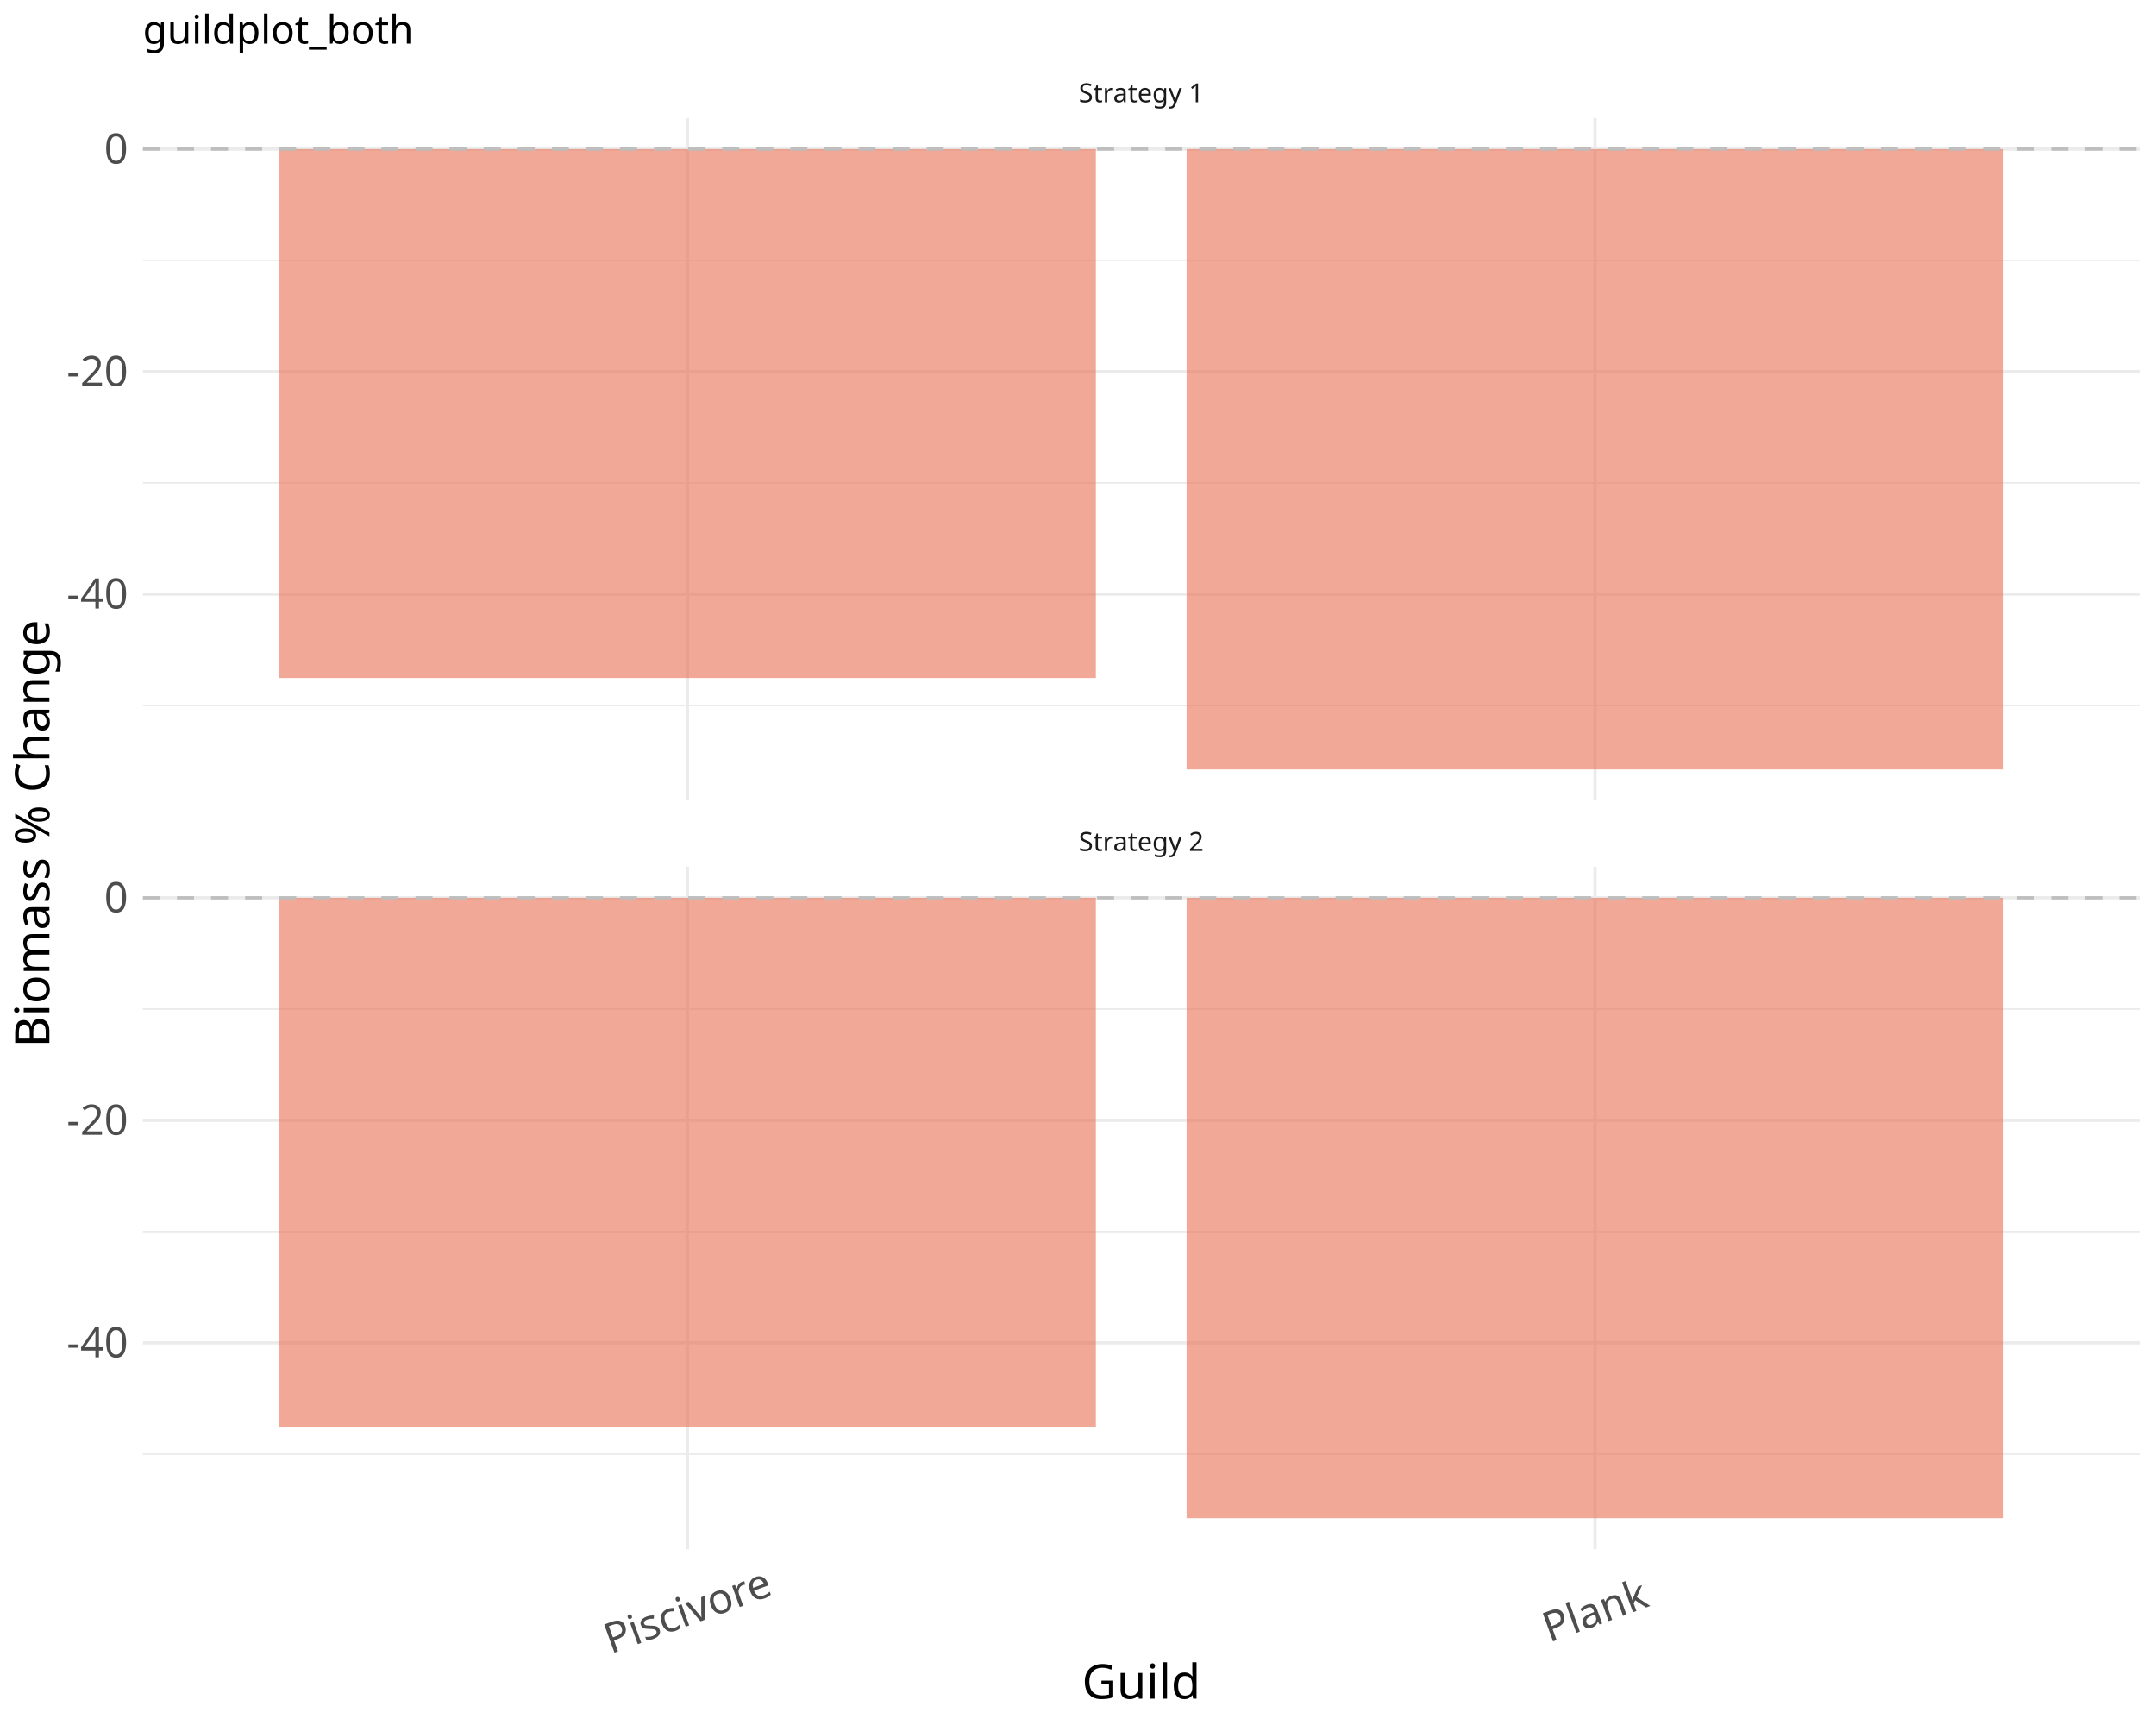
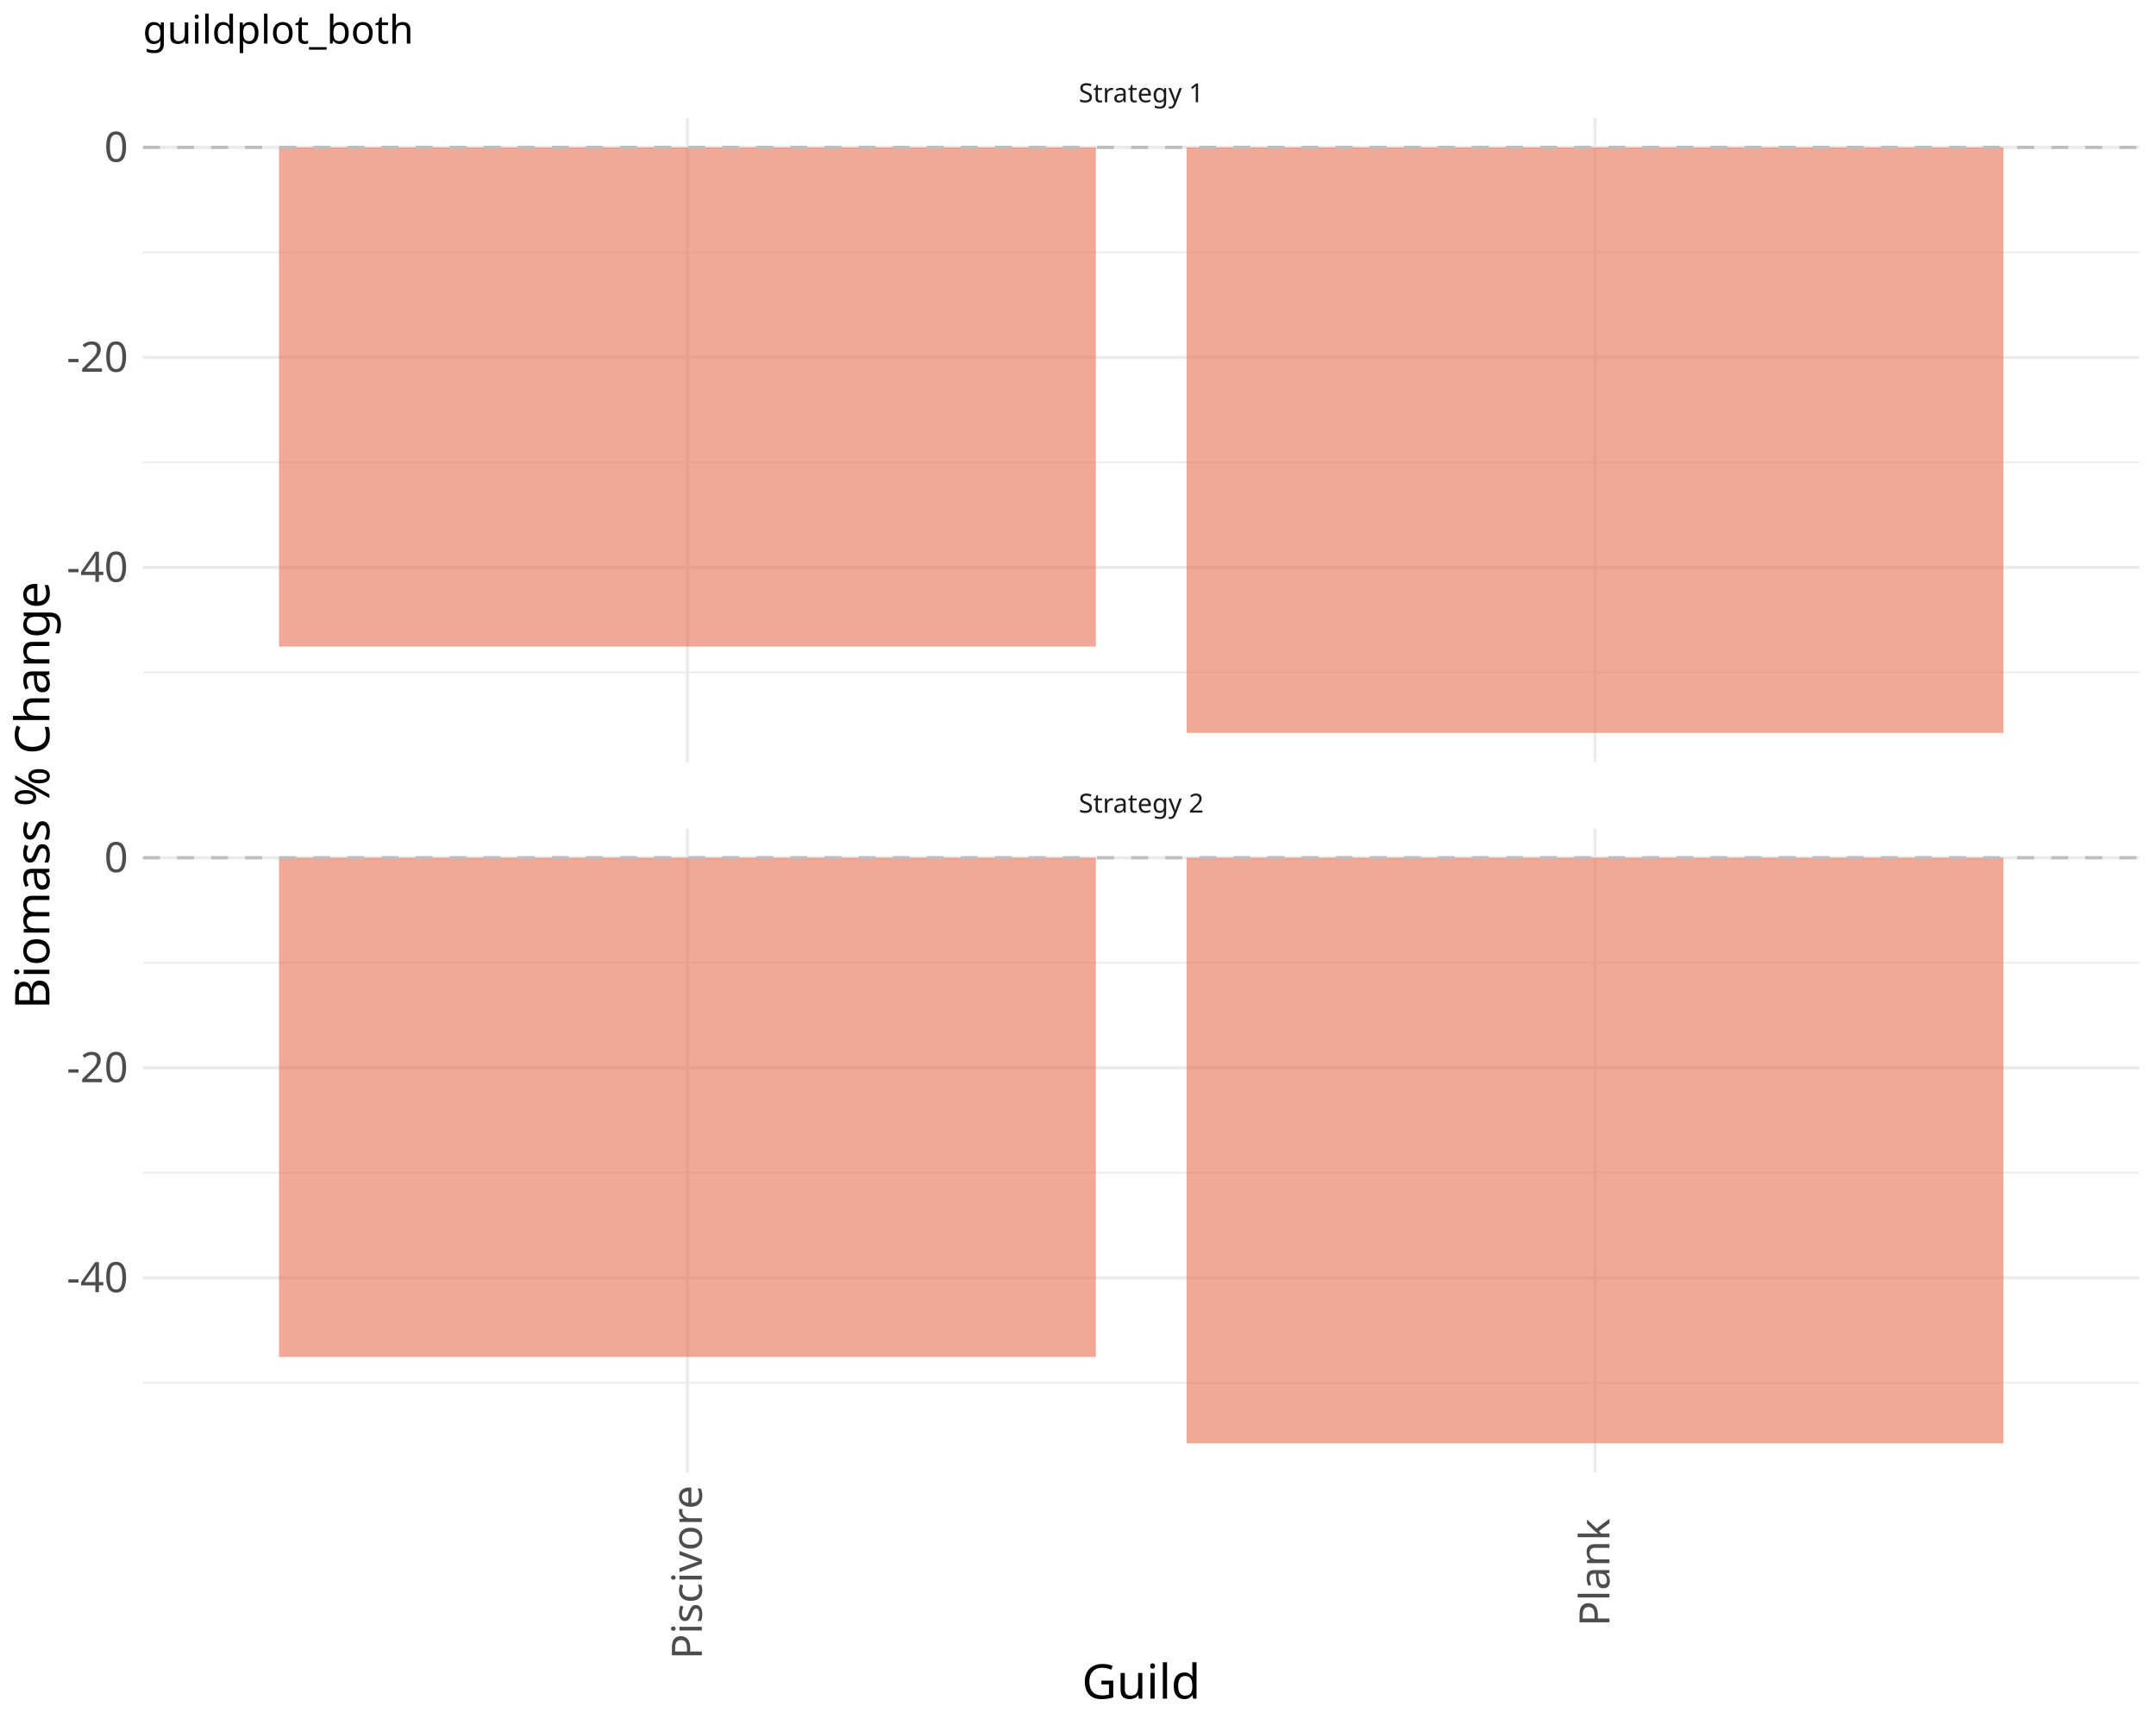
<svg xmlns="http://www.w3.org/2000/svg" class="svglite" data-engine-version="2.0" width="720.00pt" height="576.00pt" viewBox="0 0 720.00 576.00">
  <defs>
    <style type="text/css">
    .svglite line, .svglite polyline, .svglite polygon, .svglite path, .svglite rect, .svglite circle {
      fill: none;
      stroke: #000000;
      stroke-linecap: round;
      stroke-linejoin: round;
      stroke-miterlimit: 10.00;
    }
  </style>
  </defs>
  <rect width="100%" height="100%" style="stroke: none; fill: #FFFFFF;" />
  <defs>
    <clipPath id="cpMC4wMHw3MjAuMDB8MC4wMHw1NzYuMDA=">
      <rect x="0.00" y="0.00" width="720.00" height="576.00" />
    </clipPath>
  </defs>
  <g clip-path="url(#cpMC4wMHw3MjAuMDB8MC4wMHw1NzYuMDA=)">
    <rect x="0.00" y="0.00" width="720.00" height="576.00" style="stroke-width: 1.07; stroke: none; fill: #FFFFFF;" />
  </g>
  <defs>
-     <clipPath id="cpNDcuNzJ8NzE0LjUyfDM5LjQzfDI2Ny4zMA==">
-       <rect x="47.72" y="39.43" width="666.80" height="227.87" />
+     <clipPath id="cpNDcuNzJ8NzE0LjUyfDM5LjQzfDI1NC41MQ==">
+       <rect x="47.72" y="39.43" width="666.80" height="215.07" />
    </clipPath>
  </defs>
-   <g clip-path="url(#cpNDcuNzJ8NzE0LjUyfDM5LjQzfDI2Ny4zMA==)">
-     <polyline points="47.72,235.54 714.52,235.54 " style="stroke-width: 0.53; stroke: #EBEBEB; stroke-linecap: butt;" />
-     <polyline points="47.72,161.24 714.52,161.24 " style="stroke-width: 0.53; stroke: #EBEBEB; stroke-linecap: butt;" />
-     <polyline points="47.72,86.94 714.52,86.94 " style="stroke-width: 0.53; stroke: #EBEBEB; stroke-linecap: butt;" />
-     <polyline points="47.72,198.39 714.52,198.39 " style="stroke-width: 1.07; stroke: #EBEBEB; stroke-linecap: butt;" />
-     <polyline points="47.72,124.09 714.52,124.09 " style="stroke-width: 1.07; stroke: #EBEBEB; stroke-linecap: butt;" />
-     <polyline points="47.72,49.79 714.52,49.79 " style="stroke-width: 1.07; stroke: #EBEBEB; stroke-linecap: butt;" />
-     <polyline points="229.57,267.30 229.57,39.43 " style="stroke-width: 1.07; stroke: #EBEBEB; stroke-linecap: butt;" />
-     <polyline points="532.67,267.30 532.67,39.43 " style="stroke-width: 1.07; stroke: #EBEBEB; stroke-linecap: butt;" />
-     <rect x="93.18" y="49.79" width="272.78" height="176.61" style="stroke-width: 1.07; stroke: none; stroke-linecap: butt; stroke-linejoin: miter; fill: #E76F51; fill-opacity: 0.60;" />
-     <rect x="396.27" y="49.79" width="272.78" height="207.15" style="stroke-width: 1.07; stroke: none; stroke-linecap: butt; stroke-linejoin: miter; fill: #E76F51; fill-opacity: 0.60;" />
-     <line x1="47.72" y1="49.79" x2="714.52" y2="49.79" style="stroke-width: 1.07; stroke: #BEBEBE; stroke-dasharray: 5.69,5.69; stroke-linecap: butt;" />
+   <g clip-path="url(#cpNDcuNzJ8NzE0LjUyfDM5LjQzfDI1NC41MQ==)">
+     <polyline points="47.72,224.53 714.52,224.53 " style="stroke-width: 0.53; stroke: #EBEBEB; stroke-linecap: butt;" />
+     <polyline points="47.72,154.40 714.52,154.40 " style="stroke-width: 0.53; stroke: #EBEBEB; stroke-linecap: butt;" />
+     <polyline points="47.72,84.27 714.52,84.27 " style="stroke-width: 0.53; stroke: #EBEBEB; stroke-linecap: butt;" />
+     <polyline points="47.72,189.46 714.52,189.46 " style="stroke-width: 1.07; stroke: #EBEBEB; stroke-linecap: butt;" />
+     <polyline points="47.72,119.34 714.52,119.34 " style="stroke-width: 1.07; stroke: #EBEBEB; stroke-linecap: butt;" />
+     <polyline points="47.72,49.21 714.52,49.21 " style="stroke-width: 1.07; stroke: #EBEBEB; stroke-linecap: butt;" />
+     <polyline points="229.57,254.51 229.57,39.43 " style="stroke-width: 1.07; stroke: #EBEBEB; stroke-linecap: butt;" />
+     <polyline points="532.67,254.51 532.67,39.43 " style="stroke-width: 1.07; stroke: #EBEBEB; stroke-linecap: butt;" />
+     <rect x="93.18" y="49.21" width="272.78" height="166.69" style="stroke-width: 1.07; stroke: none; stroke-linecap: butt; stroke-linejoin: miter; fill: #E76F51; fill-opacity: 0.60;" />
+     <rect x="396.27" y="49.21" width="272.78" height="195.52" style="stroke-width: 1.07; stroke: none; stroke-linecap: butt; stroke-linejoin: miter; fill: #E76F51; fill-opacity: 0.60;" />
+     <line x1="47.72" y1="49.21" x2="714.52" y2="49.21" style="stroke-width: 1.07; stroke: #BEBEBE; stroke-dasharray: 5.69,5.69; stroke-linecap: butt;" />
  </g>
  <g clip-path="url(#cpMC4wMHw3MjAuMDB8MC4wMHw1NzYuMDA=)">
</g>
  <defs>
-     <clipPath id="cpNDcuNzJ8NzE0LjUyfDI4OS40M3w1MTcuMzA=">
-       <rect x="47.72" y="289.43" width="666.80" height="227.87" />
+     <clipPath id="cpNDcuNzJ8NzE0LjUyfDI3Ni42NHw0OTEuNzE=">
+       <rect x="47.72" y="276.64" width="666.80" height="215.07" />
    </clipPath>
  </defs>
-   <g clip-path="url(#cpNDcuNzJ8NzE0LjUyfDI4OS40M3w1MTcuMzA=)">
-     <polyline points="47.72,485.54 714.52,485.54 " style="stroke-width: 0.53; stroke: #EBEBEB; stroke-linecap: butt;" />
-     <polyline points="47.72,411.24 714.52,411.24 " style="stroke-width: 0.53; stroke: #EBEBEB; stroke-linecap: butt;" />
-     <polyline points="47.72,336.94 714.52,336.94 " style="stroke-width: 0.53; stroke: #EBEBEB; stroke-linecap: butt;" />
-     <polyline points="47.72,448.39 714.52,448.39 " style="stroke-width: 1.07; stroke: #EBEBEB; stroke-linecap: butt;" />
-     <polyline points="47.72,374.09 714.52,374.09 " style="stroke-width: 1.07; stroke: #EBEBEB; stroke-linecap: butt;" />
-     <polyline points="47.72,299.79 714.52,299.79 " style="stroke-width: 1.07; stroke: #EBEBEB; stroke-linecap: butt;" />
-     <polyline points="229.57,517.30 229.57,289.43 " style="stroke-width: 1.07; stroke: #EBEBEB; stroke-linecap: butt;" />
-     <polyline points="532.67,517.30 532.67,289.43 " style="stroke-width: 1.07; stroke: #EBEBEB; stroke-linecap: butt;" />
-     <rect x="93.18" y="299.79" width="272.78" height="176.61" style="stroke-width: 1.07; stroke: none; stroke-linecap: butt; stroke-linejoin: miter; fill: #E76F51; fill-opacity: 0.60;" />
-     <rect x="396.27" y="299.79" width="272.78" height="207.15" style="stroke-width: 1.07; stroke: none; stroke-linecap: butt; stroke-linejoin: miter; fill: #E76F51; fill-opacity: 0.60;" />
-     <line x1="47.72" y1="299.79" x2="714.52" y2="299.79" style="stroke-width: 1.07; stroke: #BEBEBE; stroke-dasharray: 5.69,5.69; stroke-linecap: butt;" />
+   <g clip-path="url(#cpNDcuNzJ8NzE0LjUyfDI3Ni42NHw0OTEuNzE=)">
+     <polyline points="47.72,461.73 714.52,461.73 " style="stroke-width: 0.53; stroke: #EBEBEB; stroke-linecap: butt;" />
+     <polyline points="47.72,391.60 714.52,391.60 " style="stroke-width: 0.53; stroke: #EBEBEB; stroke-linecap: butt;" />
+     <polyline points="47.72,321.48 714.52,321.48 " style="stroke-width: 0.53; stroke: #EBEBEB; stroke-linecap: butt;" />
+     <polyline points="47.72,426.67 714.52,426.67 " style="stroke-width: 1.07; stroke: #EBEBEB; stroke-linecap: butt;" />
+     <polyline points="47.72,356.54 714.52,356.54 " style="stroke-width: 1.07; stroke: #EBEBEB; stroke-linecap: butt;" />
+     <polyline points="47.72,286.41 714.52,286.41 " style="stroke-width: 1.07; stroke: #EBEBEB; stroke-linecap: butt;" />
+     <polyline points="229.57,491.71 229.57,276.64 " style="stroke-width: 1.07; stroke: #EBEBEB; stroke-linecap: butt;" />
+     <polyline points="532.67,491.71 532.67,276.64 " style="stroke-width: 1.07; stroke: #EBEBEB; stroke-linecap: butt;" />
+     <rect x="93.18" y="286.41" width="272.78" height="166.69" style="stroke-width: 1.07; stroke: none; stroke-linecap: butt; stroke-linejoin: miter; fill: #E76F51; fill-opacity: 0.60;" />
+     <rect x="396.27" y="286.41" width="272.78" height="195.52" style="stroke-width: 1.07; stroke: none; stroke-linecap: butt; stroke-linejoin: miter; fill: #E76F51; fill-opacity: 0.60;" />
+     <line x1="47.72" y1="286.41" x2="714.52" y2="286.41" style="stroke-width: 1.07; stroke: #BEBEBE; stroke-dasharray: 5.69,5.69; stroke-linecap: butt;" />
  </g>
  <g clip-path="url(#cpMC4wMHw3MjAuMDB8MC4wMHw1NzYuMDA=)">
</g>
  <defs>
-     <clipPath id="cpNDcuNzJ8NzE0LjUyfDI3Mi43OHwyODkuNDM=">
-       <rect x="47.72" y="272.78" width="666.80" height="16.65" />
+     <clipPath id="cpNDcuNzJ8NzE0LjUyfDI1OS45OXwyNzYuNjQ=">
+       <rect x="47.72" y="259.99" width="666.80" height="16.65" />
    </clipPath>
  </defs>
-   <g clip-path="url(#cpNDcuNzJ8NzE0LjUyfDI3Mi43OHwyODkuNDM=)">
-     <text x="381.12" y="284.14" text-anchor="middle" style="font-size: 8.80px; fill: #1A1A1A; font-family: sans;" textLength="40.12px" lengthAdjust="spacingAndGlyphs">Strategy 2</text>
+   <g clip-path="url(#cpNDcuNzJ8NzE0LjUyfDI1OS45OXwyNzYuNjQ=)">
+     <text x="381.12" y="271.34" text-anchor="middle" style="font-size: 8.80px; fill: #1A1A1A; font-family: sans;" textLength="40.12px" lengthAdjust="spacingAndGlyphs">Strategy 2</text>
  </g>
  <g clip-path="url(#cpMC4wMHw3MjAuMDB8MC4wMHw1NzYuMDA=)">
</g>
  <defs>
    <clipPath id="cpNDcuNzJ8NzE0LjUyfDIyLjc4fDM5LjQz">
      <rect x="47.72" y="22.78" width="666.80" height="16.65" />
    </clipPath>
  </defs>
  <g clip-path="url(#cpNDcuNzJ8NzE0LjUyfDIyLjc4fDM5LjQz)">
    <text x="381.12" y="34.14" text-anchor="middle" style="font-size: 8.80px; fill: #1A1A1A; font-family: sans;" textLength="40.12px" lengthAdjust="spacingAndGlyphs">Strategy 1</text>
  </g>
  <g clip-path="url(#cpMC4wMHw3MjAuMDB8MC4wMHw1NzYuMDA=)">
-     <text transform="translate(231.22,542.37) rotate(-20)" text-anchor="middle" style="font-size: 14.00px; fill: #4D4D4D; font-family: sans;" textLength="56.81px" lengthAdjust="spacingAndGlyphs">Piscivore</text>
-     <text transform="translate(534.31,542.37) rotate(-20)" text-anchor="middle" style="font-size: 14.00px; fill: #4D4D4D; font-family: sans;" textLength="35.03px" lengthAdjust="spacingAndGlyphs">Plank</text>
-     <text x="42.79" y="203.21" text-anchor="end" style="font-size: 14.00px; fill: #4D4D4D; font-family: sans;" textLength="20.24px" lengthAdjust="spacingAndGlyphs">-40</text>
-     <text x="42.79" y="128.91" text-anchor="end" style="font-size: 14.00px; fill: #4D4D4D; font-family: sans;" textLength="20.24px" lengthAdjust="spacingAndGlyphs">-20</text>
-     <text x="42.79" y="54.61" text-anchor="end" style="font-size: 14.00px; fill: #4D4D4D; font-family: sans;" textLength="7.79px" lengthAdjust="spacingAndGlyphs">0</text>
-     <text x="42.79" y="453.21" text-anchor="end" style="font-size: 14.00px; fill: #4D4D4D; font-family: sans;" textLength="20.24px" lengthAdjust="spacingAndGlyphs">-40</text>
-     <text x="42.79" y="378.91" text-anchor="end" style="font-size: 14.00px; fill: #4D4D4D; font-family: sans;" textLength="20.24px" lengthAdjust="spacingAndGlyphs">-20</text>
-     <text x="42.79" y="304.61" text-anchor="end" style="font-size: 14.00px; fill: #4D4D4D; font-family: sans;" textLength="7.79px" lengthAdjust="spacingAndGlyphs">0</text>
+     <text transform="translate(234.39,525.04) rotate(-90)" text-anchor="middle" style="font-size: 14.00px; fill: #4D4D4D; font-family: sans;" textLength="56.81px" lengthAdjust="spacingAndGlyphs">Piscivore</text>
+     <text transform="translate(537.48,525.04) rotate(-90)" text-anchor="middle" style="font-size: 14.00px; fill: #4D4D4D; font-family: sans;" textLength="35.03px" lengthAdjust="spacingAndGlyphs">Plank</text>
+     <text x="42.79" y="194.28" text-anchor="end" style="font-size: 14.00px; fill: #4D4D4D; font-family: sans;" textLength="20.24px" lengthAdjust="spacingAndGlyphs">-40</text>
+     <text x="42.79" y="124.15" text-anchor="end" style="font-size: 14.00px; fill: #4D4D4D; font-family: sans;" textLength="20.24px" lengthAdjust="spacingAndGlyphs">-20</text>
+     <text x="42.79" y="54.03" text-anchor="end" style="font-size: 14.00px; fill: #4D4D4D; font-family: sans;" textLength="7.79px" lengthAdjust="spacingAndGlyphs">0</text>
+     <text x="42.79" y="431.48" text-anchor="end" style="font-size: 14.00px; fill: #4D4D4D; font-family: sans;" textLength="20.24px" lengthAdjust="spacingAndGlyphs">-40</text>
+     <text x="42.79" y="361.36" text-anchor="end" style="font-size: 14.00px; fill: #4D4D4D; font-family: sans;" textLength="20.24px" lengthAdjust="spacingAndGlyphs">-20</text>
+     <text x="42.79" y="291.23" text-anchor="end" style="font-size: 14.00px; fill: #4D4D4D; font-family: sans;" textLength="7.79px" lengthAdjust="spacingAndGlyphs">0</text>
    <text x="381.12" y="567.20" text-anchor="middle" style="font-size: 16.00px; font-family: sans;" textLength="37.35px" lengthAdjust="spacingAndGlyphs">Guild</text>
-     <text transform="translate(16.49,278.37) rotate(-90)" text-anchor="middle" style="font-size: 16.00px; font-family: sans;" textLength="140.54px" lengthAdjust="spacingAndGlyphs">Biomass % Change</text>
+     <text transform="translate(16.49,265.57) rotate(-90)" text-anchor="middle" style="font-size: 16.00px; font-family: sans;" textLength="140.54px" lengthAdjust="spacingAndGlyphs">Biomass % Change</text>
    <text x="47.72" y="14.56" style="font-size: 13.20px; font-family: sans;" textLength="82.20px" lengthAdjust="spacingAndGlyphs">guildplot_both</text>
  </g>
</svg>
